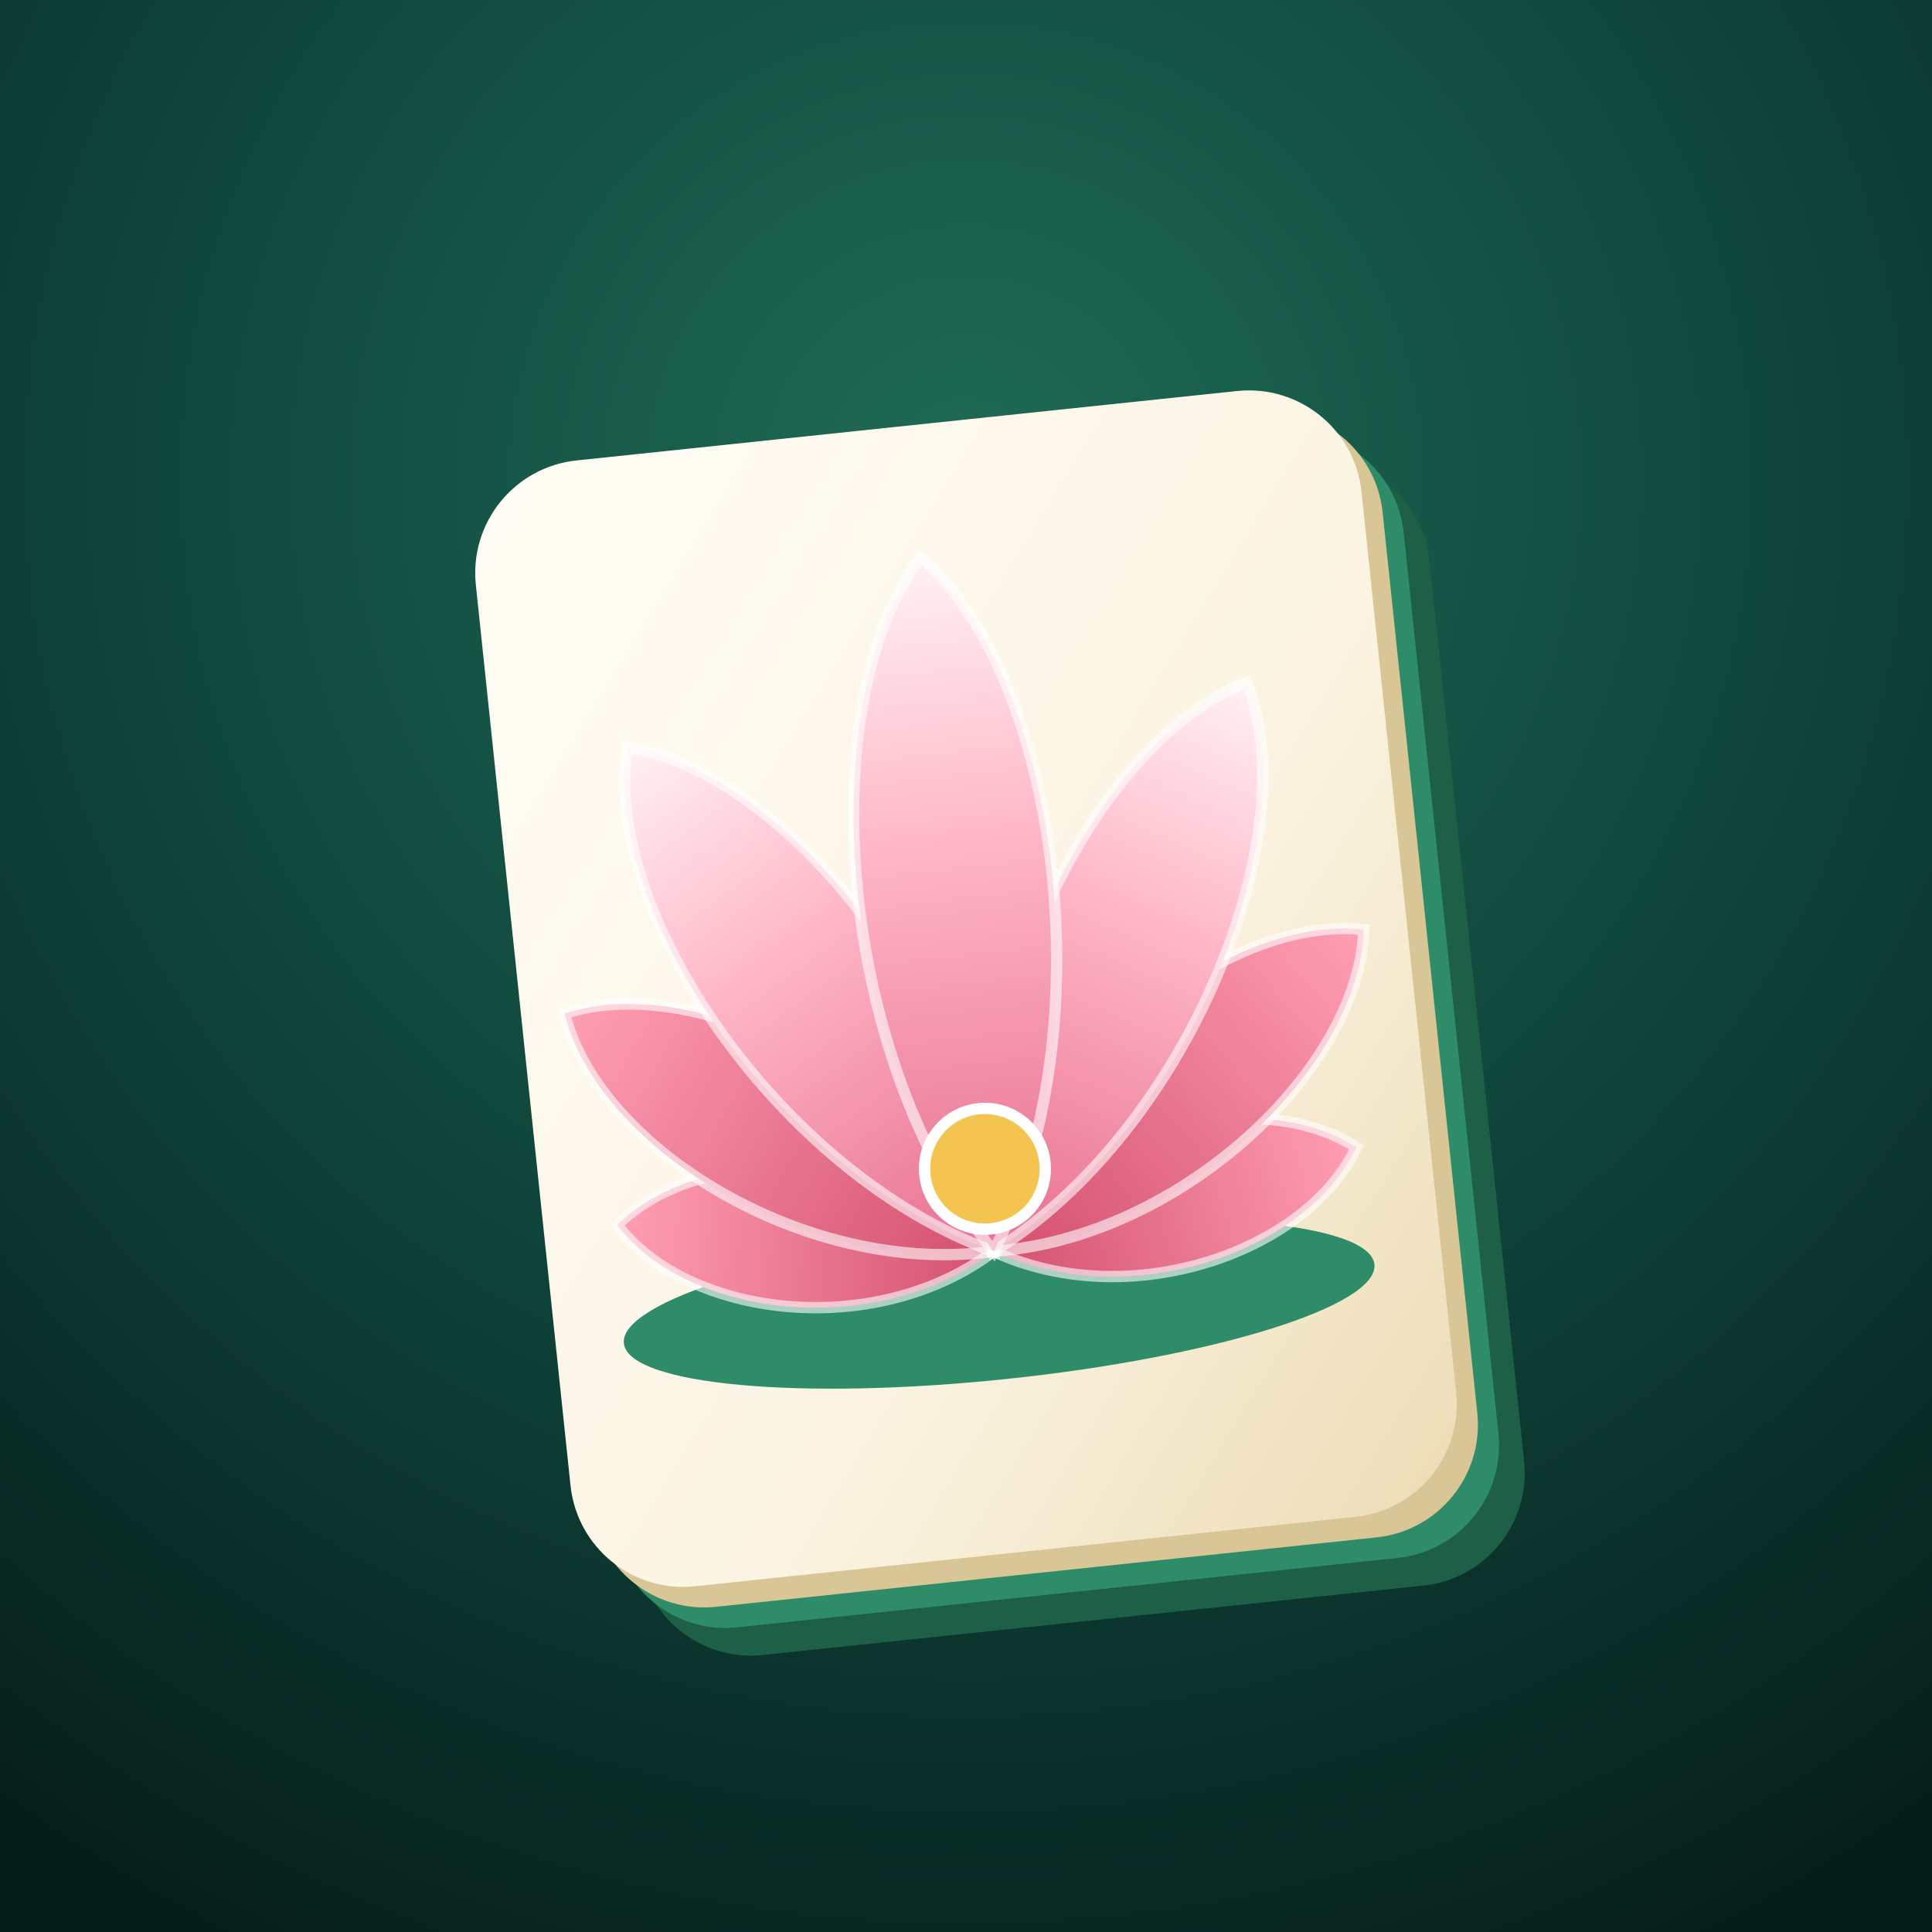
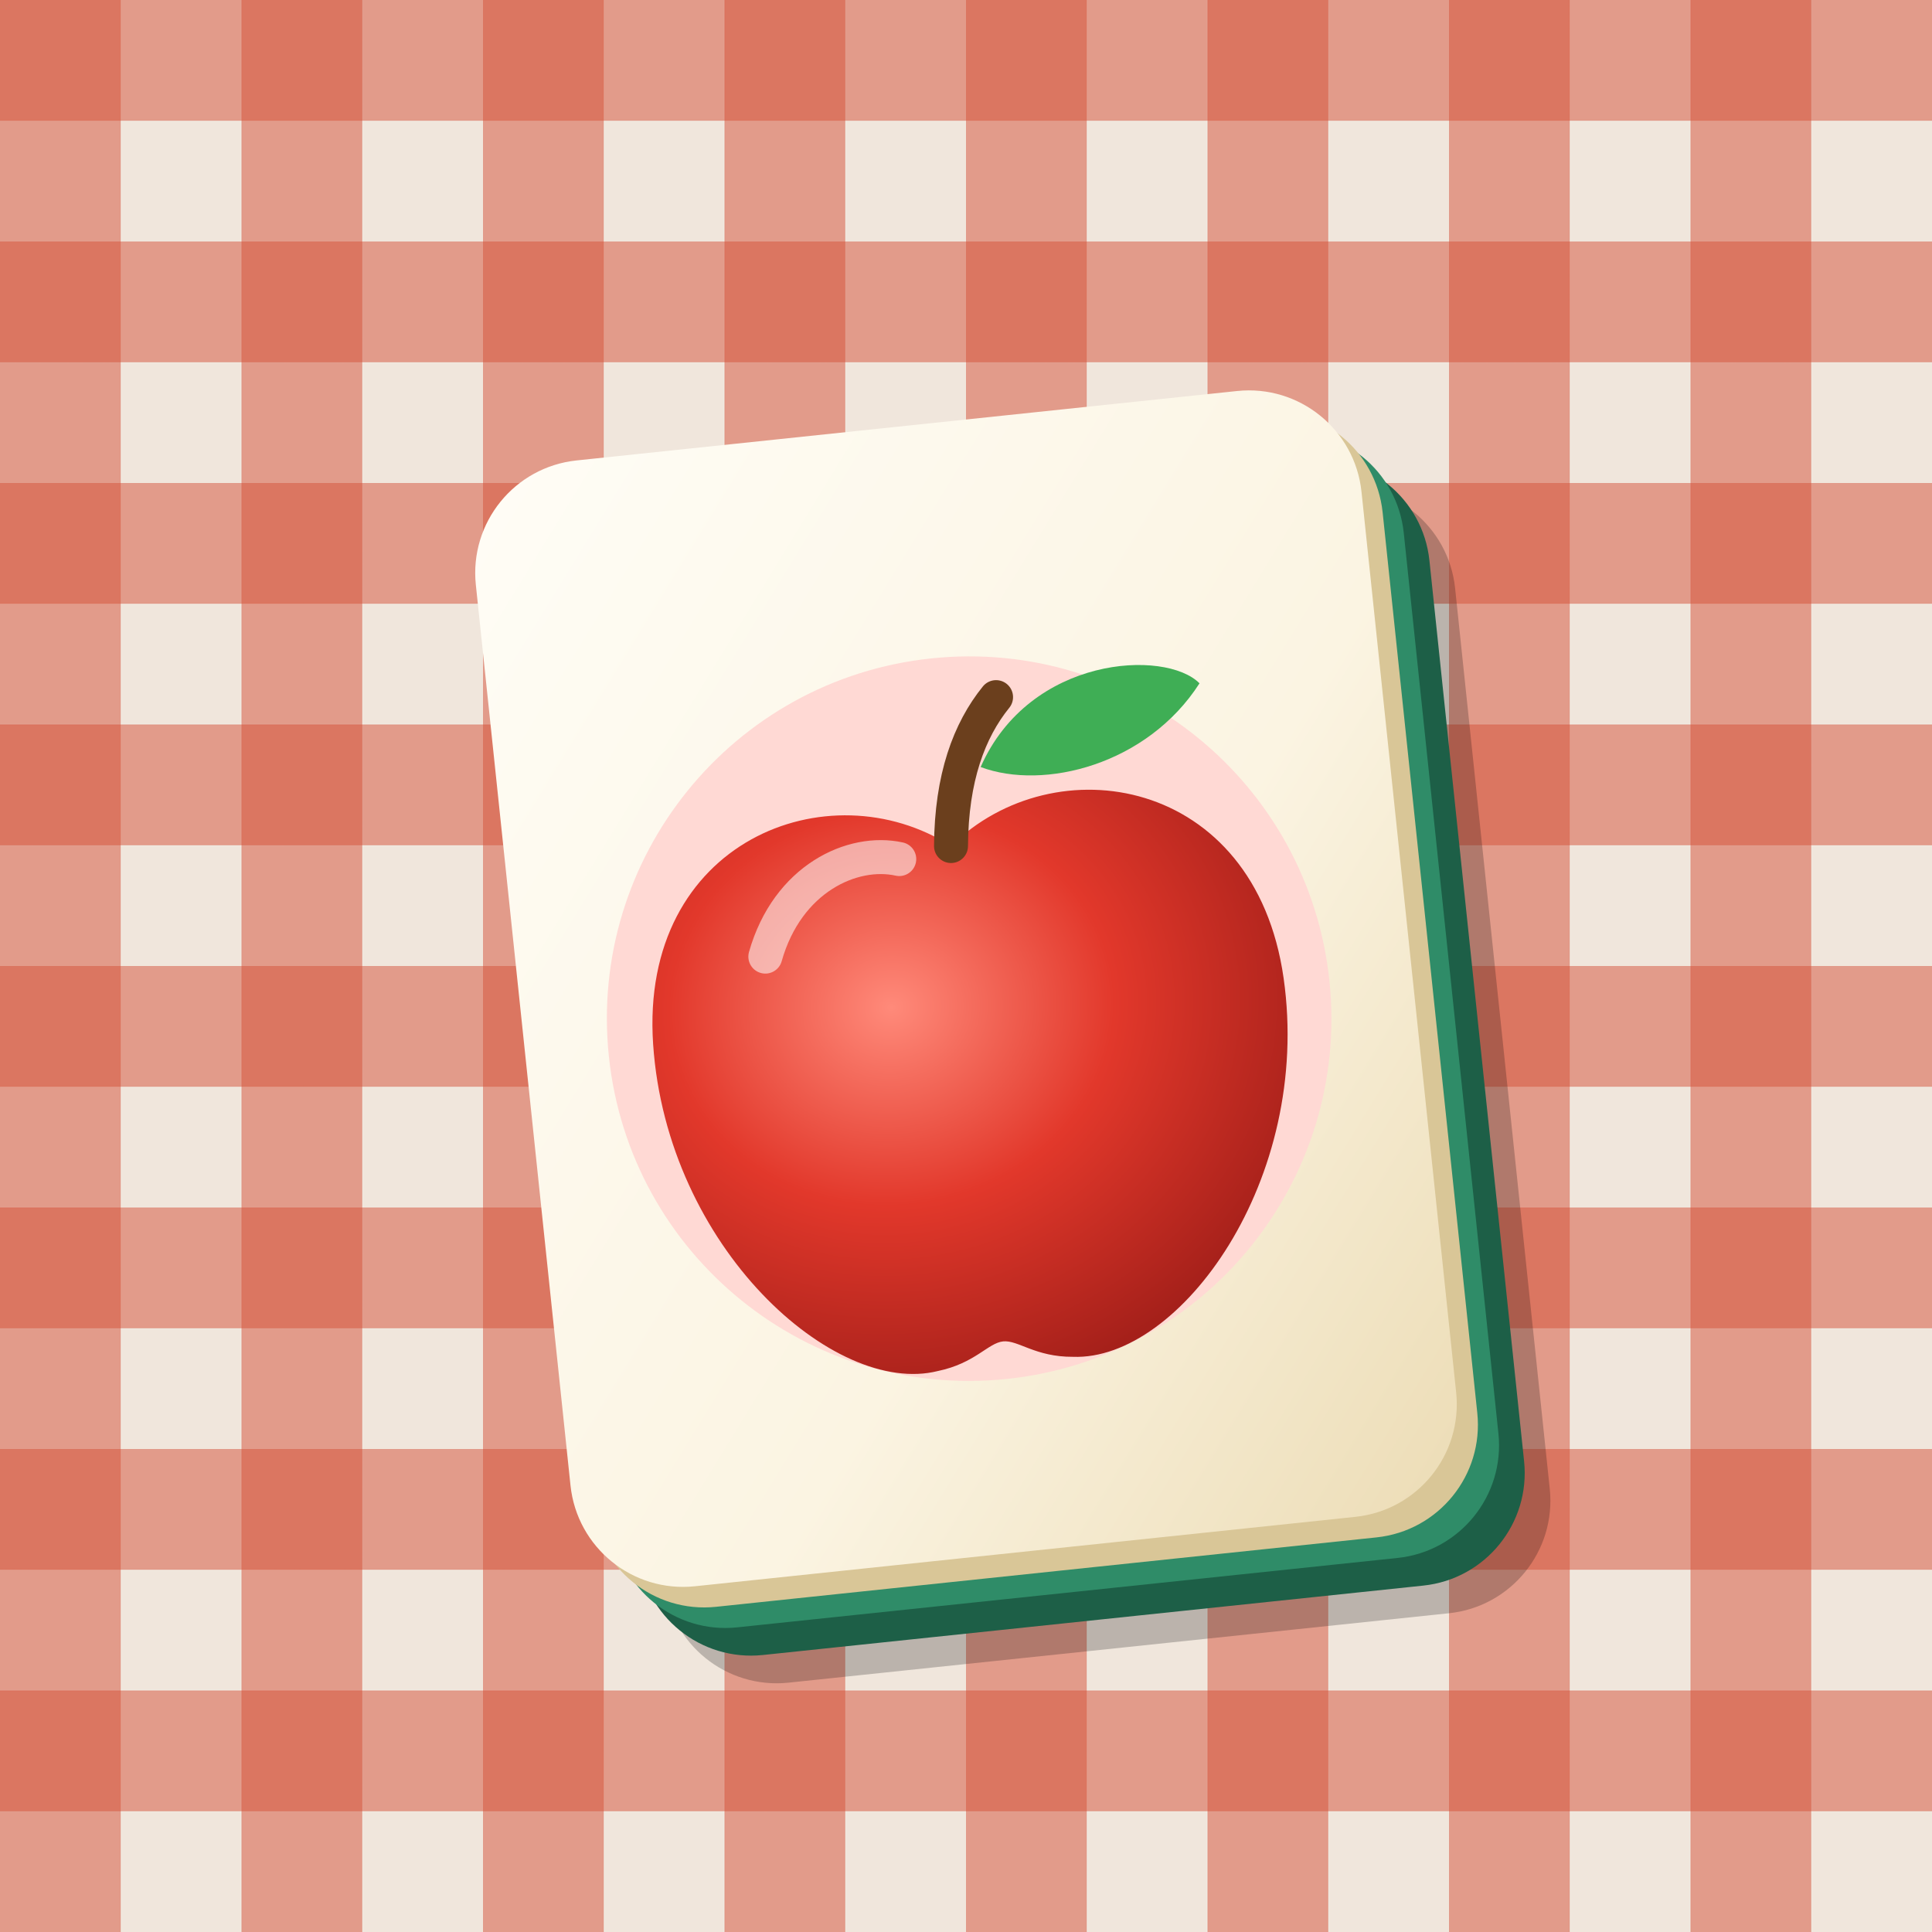
<svg xmlns="http://www.w3.org/2000/svg" viewBox="0 0 512 512" width="512" height="512">
  <defs>
-     <radialGradient id="bg" cx="50%" cy="25%" r="85%">
-       <stop offset="0" stop-color="#1f6b55" />
-       <stop offset=".55" stop-color="#0e4238" />
-       <stop offset="1" stop-color="#061d19" />
-     </radialGradient>
+     <pattern id="g" width="64" height="64" patternUnits="userSpaceOnUse">
+       <rect width="64" height="64" fill="#fff4ea" />
+       <rect width="32" height="64" fill="#e2553c" opacity=".5" />
+       <rect width="64" height="32" fill="#e2553c" opacity=".5" />
+     </pattern>
    <linearGradient id="tile" x1="0" y1="0" x2="1" y2="1">
      <stop offset="0" stop-color="#fffdf6" />
      <stop offset=".6" stop-color="#fbf4e2" />
      <stop offset="1" stop-color="#ecdcb5" />
    </linearGradient>
-     <linearGradient id="pa" x1="0" y1="1" x2="0" y2="0">
-       <stop offset="0" stop-color="#e86f8f" />
-       <stop offset=".6" stop-color="#ffb8c8" />
-       <stop offset="1" stop-color="#fff2f4" />
-     </linearGradient>
-     <linearGradient id="pb" x1="0" y1="1" x2="0" y2="0">
-       <stop offset="0" stop-color="#d4506f" />
-       <stop offset="1" stop-color="#ff9fb4" />
-     </linearGradient>
+     <radialGradient id="apple" cx="38%" cy="35%" r="70%">
+       <stop offset="0" stop-color="#ff8a7a" />
+       <stop offset=".5" stop-color="#e2382b" />
+       <stop offset="1" stop-color="#a5201a" />
+     </radialGradient>
  </defs>
-   <rect width="512" height="512" fill="url(#bg)" />
+   <rect width="512" height="512" fill="url(#g)" />
+   <rect width="512" height="512" fill="#000" opacity=".06" />
  <g transform="translate(256 262) rotate(-6)">
+     <rect x="-118" y="-150" width="236" height="300" rx="30" fill="#000" opacity=".22" transform="translate(22 28)" />
    <rect x="-118" y="-150" width="236" height="300" rx="30" fill="#1d5f47" transform="translate(16 20)" />
    <rect x="-118" y="-150" width="236" height="300" rx="30" fill="#2f8c68" transform="translate(10 12)" />
    <rect x="-118" y="-150" width="236" height="300" rx="30" fill="#d9c697" transform="translate(5 6)" />
    <rect x="-118" y="-150" width="236" height="300" rx="30" fill="url(#tile)" />
-     <g transform="translate(0 70)">
-       <ellipse cx="0" cy="14" rx="100" ry="20" fill="#2f8c68" />
-       <g stroke="#fff" stroke-opacity=".6" stroke-width="3">
-         <path transform="rotate(-80)" d="M0 0 C 26 -30, 23 -80, 0 -100 C -23 -80, -26 -30, 0 0Z" fill="url(#pb)" />
-         <path transform="rotate(80)" d="M0 0 C 26 -30, 23 -80, 0 -100 C -23 -80, -26 -30, 0 0Z" fill="url(#pb)" />
-         <path transform="rotate(-55)" d="M0 0 C 30 -40, 27 -105, 0 -130 C -27 -105, -30 -40, 0 0Z" fill="url(#pb)" />
-         <path transform="rotate(55)" d="M0 0 C 30 -40, 27 -105, 0 -130 C -27 -105, -30 -40, 0 0Z" fill="url(#pb)" />
-         <path transform="rotate(-30)" d="M0 0 C 34 -50, 31 -135, 0 -165 C -31 -135, -34 -50, 0 0Z" fill="url(#pa)" />
-         <path transform="rotate(30)" d="M0 0 C 34 -50, 31 -135, 0 -165 C -31 -135, -34 -50, 0 0Z" fill="url(#pa)" />
-         <path d="M0 0 C 36 -55, 33 -150, 0 -185 C -33 -150, -36 -55, 0 0Z" fill="url(#pa)" />
-       </g>
-       <circle cx="0" cy="-22" r="16" fill="#f4c451" stroke="#fff" stroke-width="3" />
-     </g>
+     <circle cx="0" cy="8" r="96" fill="#ffd9d4" />
+     <path d="M0 -38 C 30 -62, 82 -48, 84 6 C 86 60, 46 104, 18 100 C 8 99, 4 94, 0 94 C -4 94, -8 99, -18 100 C -46 104, -86 60, -84 6 C -82 -48, -30 -62, 0 -38 Z" fill="url(#apple)" />
+     <path d="M-52 -14 C -44 -34, -26 -40, -14 -36" fill="none" stroke="#fff" stroke-opacity=".55" stroke-width="9" stroke-linecap="round" />
+     <path d="M0 -38 C 2 -56, 8 -68, 16 -76" fill="none" stroke="#6b3f1d" stroke-width="9" stroke-linecap="round" />
+     <path d="M10 -58 C 26 -86, 62 -84, 70 -74 C 54 -54, 26 -50, 10 -58 Z" fill="#3fae55" />
  </g>
</svg>
